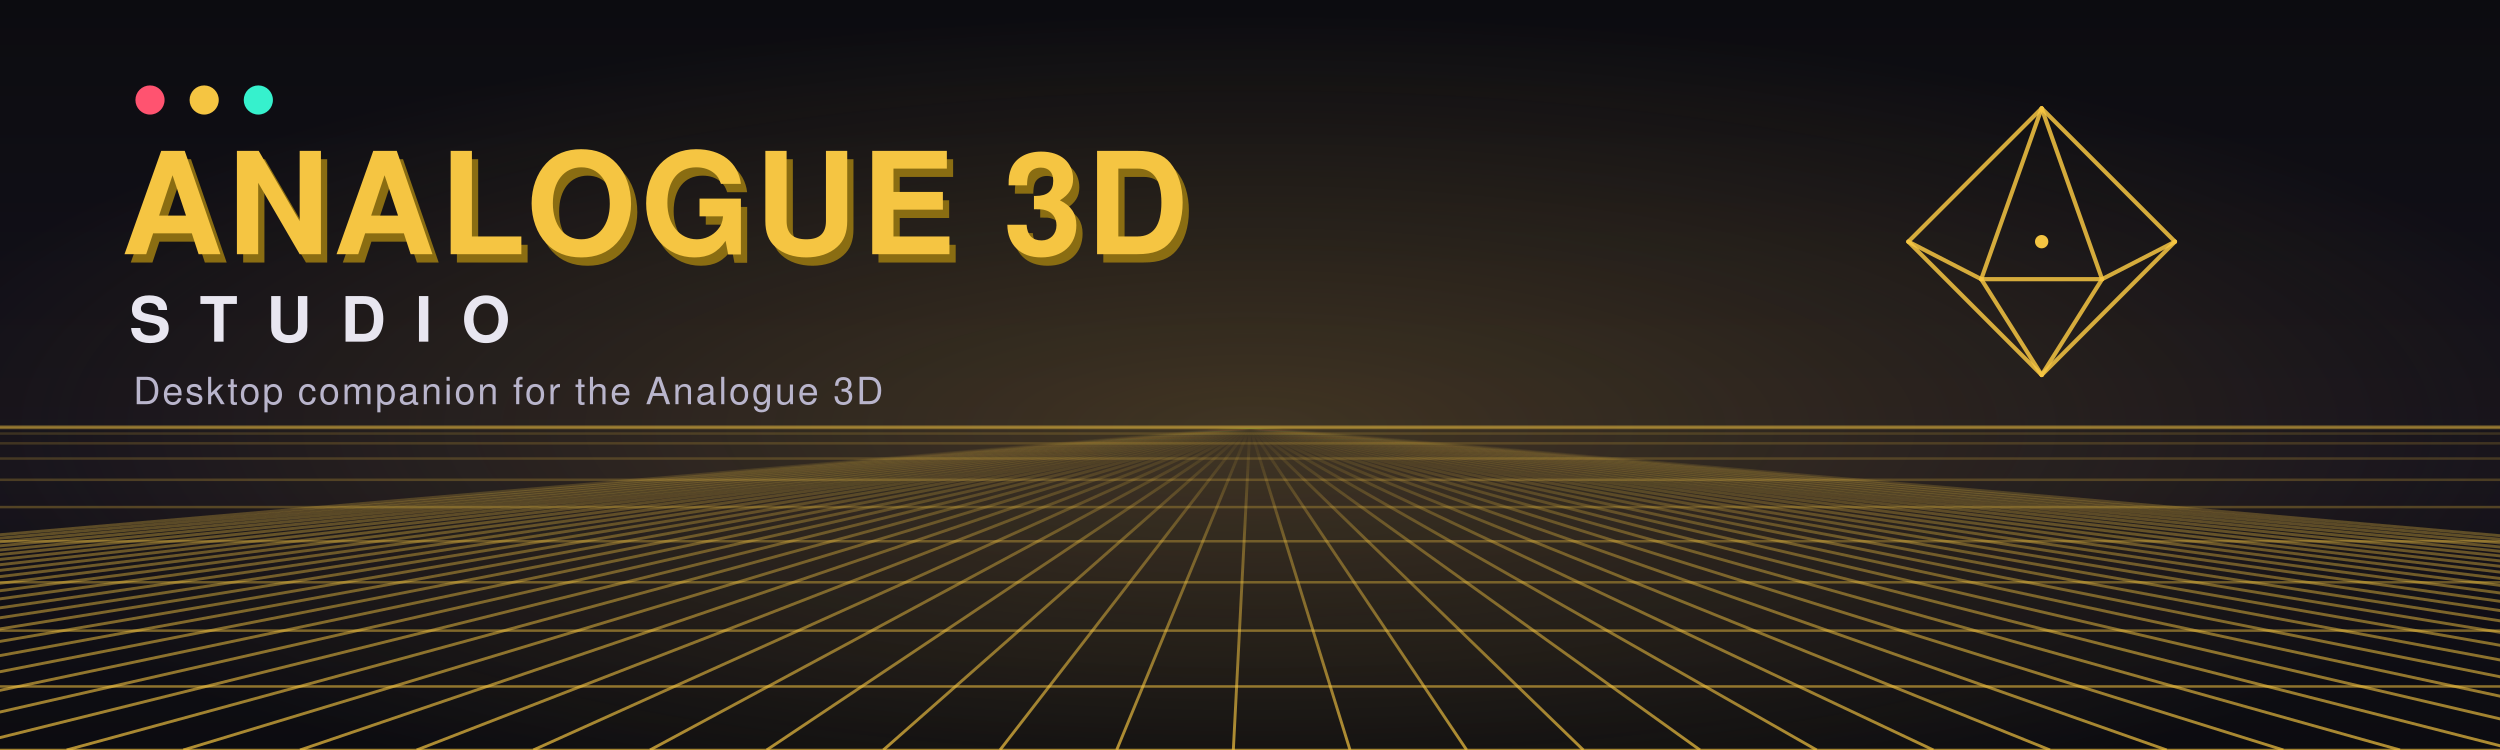
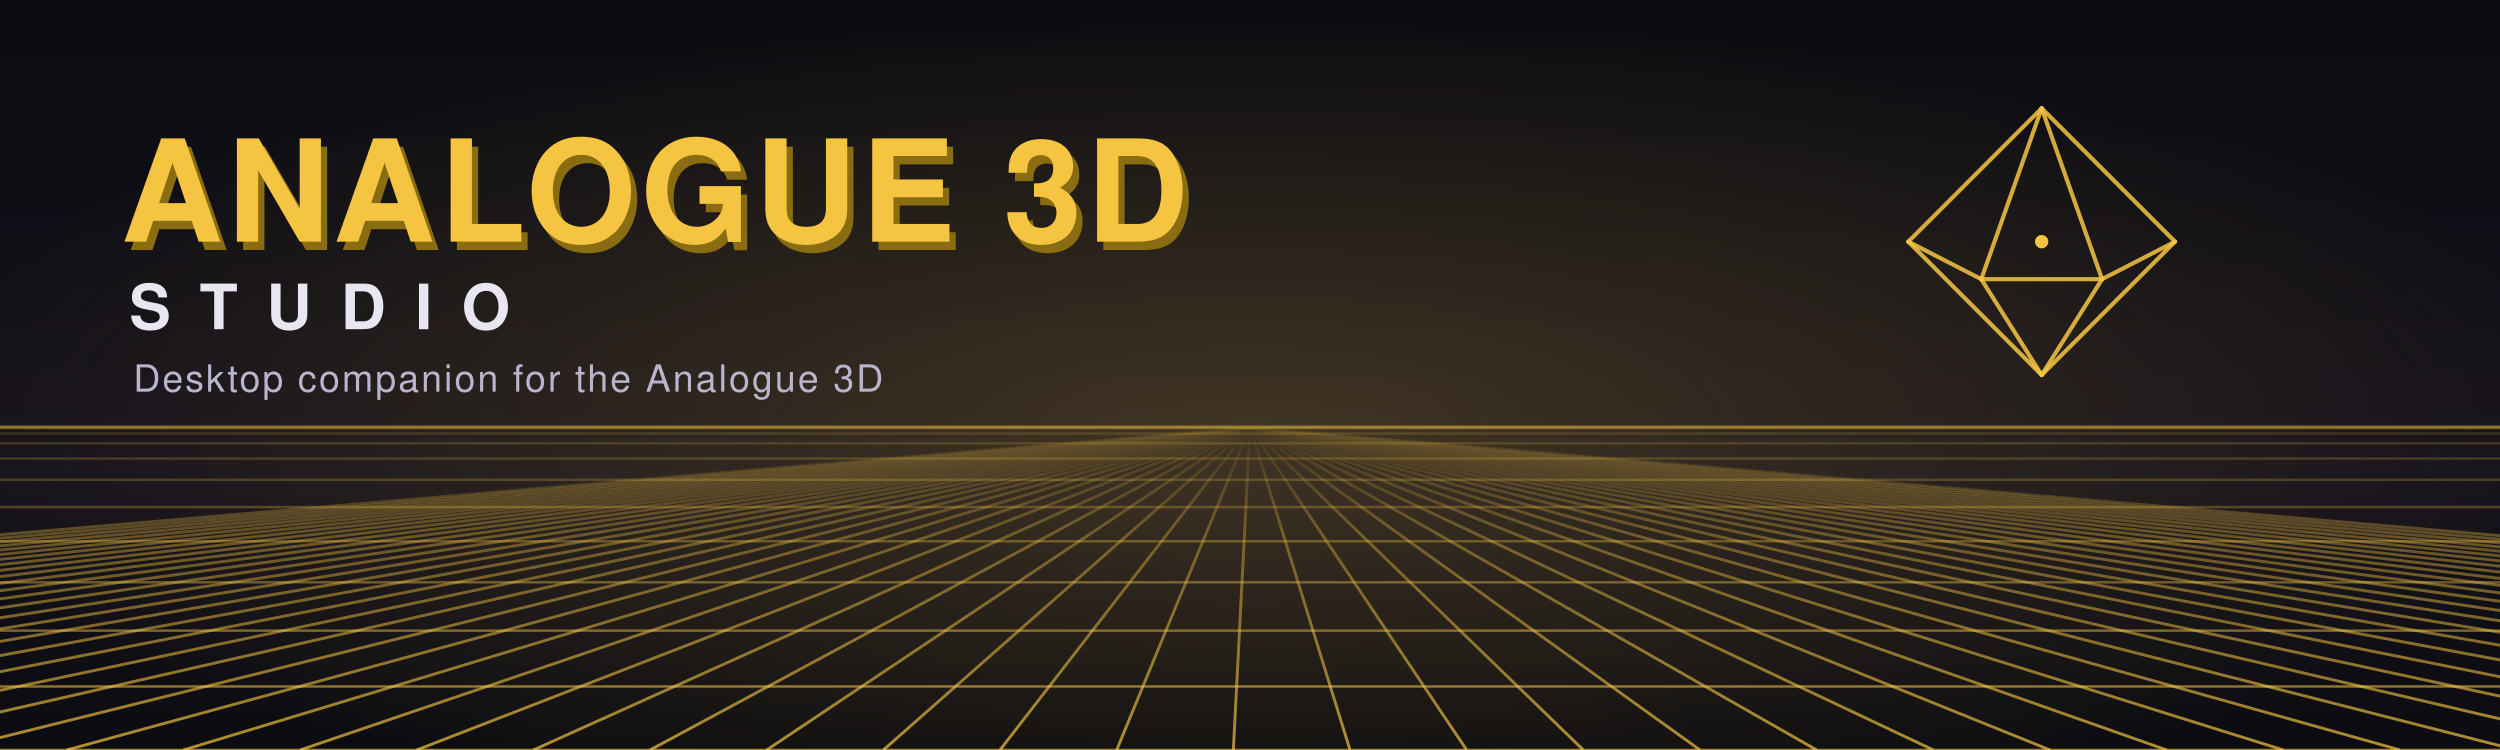
<svg xmlns="http://www.w3.org/2000/svg" viewBox="0 0 1200 360" width="1200" height="360" font-family="Segoe UI, Helvetica, Arial, sans-serif">
  <defs>
    <linearGradient id="sky" x1="0" y1="0" x2="0" y2="1">
      <stop offset="0" stop-color="#0c0c10" />
      <stop offset="0.62" stop-color="#14111c" />
      <stop offset="1" stop-color="#0c0c10" />
    </linearGradient>
    <radialGradient id="glow" cx="0.5" cy="0.569" r="0.55">
      <stop offset="0" stop-color="#F5C542" stop-opacity="0.20" />
      <stop offset="1" stop-color="#F5C542" stop-opacity="0" />
    </radialGradient>
    <linearGradient id="floorfade" x1="0" y1="0" x2="0" y2="1">
      <stop offset="0" stop-color="#F5C542" stop-opacity="0" />
      <stop offset="0.35" stop-color="#F5C542" stop-opacity="0.35" />
      <stop offset="1" stop-color="#F5C542" stop-opacity="0.7" />
    </linearGradient>
  </defs>
  <rect width="1200" height="360" fill="url(#sky)" />
  <rect width="1200" height="360" fill="url(#glow)" />
  <line x1="0" y1="205" x2="1200" y2="205" stroke="#F5C542" stroke-opacity="0.5" stroke-width="1.5" />
  <g stroke="url(#floorfade)" stroke-width="1.4">
    <line x1="600" y1="205" x2="-1200" y2="360" />
    <line x1="600" y1="205" x2="-1144" y2="360" />
    <line x1="600" y1="205" x2="-1088" y2="360" />
    <line x1="600" y1="205" x2="-1032" y2="360" />
    <line x1="600" y1="205" x2="-976" y2="360" />
    <line x1="600" y1="205" x2="-920" y2="360" />
    <line x1="600" y1="205" x2="-864" y2="360" />
    <line x1="600" y1="205" x2="-808" y2="360" />
    <line x1="600" y1="205" x2="-752" y2="360" />
    <line x1="600" y1="205" x2="-696" y2="360" />
    <line x1="600" y1="205" x2="-640" y2="360" />
    <line x1="600" y1="205" x2="-584" y2="360" />
    <line x1="600" y1="205" x2="-528" y2="360" />
    <line x1="600" y1="205" x2="-472" y2="360" />
    <line x1="600" y1="205" x2="-416" y2="360" />
    <line x1="600" y1="205" x2="-360" y2="360" />
    <line x1="600" y1="205" x2="-304" y2="360" />
    <line x1="600" y1="205" x2="-248" y2="360" />
    <line x1="600" y1="205" x2="-192" y2="360" />
    <line x1="600" y1="205" x2="-136" y2="360" />
    <line x1="600" y1="205" x2="-80" y2="360" />
    <line x1="600" y1="205" x2="-24" y2="360" />
    <line x1="600" y1="205" x2="32" y2="360" />
    <line x1="600" y1="205" x2="88" y2="360" />
    <line x1="600" y1="205" x2="144" y2="360" />
    <line x1="600" y1="205" x2="200" y2="360" />
    <line x1="600" y1="205" x2="256" y2="360" />
    <line x1="600" y1="205" x2="312" y2="360" />
    <line x1="600" y1="205" x2="368" y2="360" />
    <line x1="600" y1="205" x2="424" y2="360" />
    <line x1="600" y1="205" x2="480" y2="360" />
    <line x1="600" y1="205" x2="536" y2="360" />
    <line x1="600" y1="205" x2="592" y2="360" />
    <line x1="600" y1="205" x2="648" y2="360" />
    <line x1="600" y1="205" x2="704" y2="360" />
    <line x1="600" y1="205" x2="760" y2="360" />
    <line x1="600" y1="205" x2="816" y2="360" />
    <line x1="600" y1="205" x2="872" y2="360" />
    <line x1="600" y1="205" x2="928" y2="360" />
    <line x1="600" y1="205" x2="984" y2="360" />
    <line x1="600" y1="205" x2="1040" y2="360" />
    <line x1="600" y1="205" x2="1096" y2="360" />
    <line x1="600" y1="205" x2="1152" y2="360" />
    <line x1="600" y1="205" x2="1208" y2="360" />
    <line x1="600" y1="205" x2="1264" y2="360" />
    <line x1="600" y1="205" x2="1320" y2="360" />
    <line x1="600" y1="205" x2="1376" y2="360" />
    <line x1="600" y1="205" x2="1432" y2="360" />
    <line x1="600" y1="205" x2="1488" y2="360" />
    <line x1="600" y1="205" x2="1544" y2="360" />
    <line x1="600" y1="205" x2="1600" y2="360" />
    <line x1="600" y1="205" x2="1656" y2="360" />
    <line x1="600" y1="205" x2="1712" y2="360" />
    <line x1="600" y1="205" x2="1768" y2="360" />
    <line x1="600" y1="205" x2="1824" y2="360" />
    <line x1="600" y1="205" x2="1880" y2="360" />
    <line x1="600" y1="205" x2="1936" y2="360" />
    <line x1="600" y1="205" x2="1992" y2="360" />
    <line x1="600" y1="205" x2="2048" y2="360" />
    <line x1="600" y1="205" x2="2104" y2="360" />
    <line x1="600" y1="205" x2="2160" y2="360" />
    <line x1="600" y1="205" x2="2216" y2="360" />
    <line x1="600" y1="205" x2="2272" y2="360" />
    <line x1="600" y1="205" x2="2328" y2="360" />
    <line x1="600" y1="205" x2="2384" y2="360" />
    <line x1="0" y1="205.6" x2="1200" y2="205.6" stroke="#F5C542" stroke-opacity="0.15" stroke-width="1.2" />
    <line x1="0" y1="208.1" x2="1200" y2="208.1" stroke="#F5C542" stroke-opacity="0.16" stroke-width="1.2" />
    <line x1="0" y1="212.8" x2="1200" y2="212.8" stroke="#F5C542" stroke-opacity="0.18" stroke-width="1.2" />
    <line x1="0" y1="220.1" x2="1200" y2="220.1" stroke="#F5C542" stroke-opacity="0.20" stroke-width="1.2" />
    <line x1="0" y1="230.3" x2="1200" y2="230.3" stroke="#F5C542" stroke-opacity="0.23" stroke-width="1.2" />
    <line x1="0" y1="243.4" x2="1200" y2="243.4" stroke="#F5C542" stroke-opacity="0.27" stroke-width="1.2" />
    <line x1="0" y1="259.8" x2="1200" y2="259.8" stroke="#F5C542" stroke-opacity="0.33" stroke-width="1.2" />
    <line x1="0" y1="279.5" x2="1200" y2="279.5" stroke="#F5C542" stroke-opacity="0.39" stroke-width="1.2" />
    <line x1="0" y1="302.7" x2="1200" y2="302.7" stroke="#F5C542" stroke-opacity="0.47" stroke-width="1.2" />
    <line x1="0" y1="329.5" x2="1200" y2="329.5" stroke="#F5C542" stroke-opacity="0.55" stroke-width="1.2" />
    <line x1="0" y1="360.0" x2="1200" y2="360.0" stroke="#F5C542" stroke-opacity="0.65" stroke-width="1.2" />
  </g>
  <g stroke-linecap="round">
    <line x1="980" y1="52" x2="916" y2="116" stroke="#F5C542" stroke-opacity="0.85" stroke-width="2" />
    <line x1="980" y1="52" x2="1044" y2="116" stroke="#F5C542" stroke-opacity="0.85" stroke-width="2" />
    <line x1="980" y1="180" x2="916" y2="116" stroke="#F5C542" stroke-opacity="0.85" stroke-width="2" />
    <line x1="980" y1="180" x2="1044" y2="116" stroke="#F5C542" stroke-opacity="0.85" stroke-width="2" />
    <line x1="980" y1="52" x2="951" y2="134" stroke="#F5C542" stroke-opacity="0.85" stroke-width="2" />
    <line x1="980" y1="52" x2="1009" y2="134" stroke="#F5C542" stroke-opacity="0.85" stroke-width="2" />
    <line x1="980" y1="180" x2="951" y2="134" stroke="#F5C542" stroke-opacity="0.85" stroke-width="2" />
    <line x1="980" y1="180" x2="1009" y2="134" stroke="#F5C542" stroke-opacity="0.85" stroke-width="2" />
    <line x1="951" y1="134" x2="1009" y2="134" stroke="#F5C542" stroke-opacity="0.85" stroke-width="2" />
    <line x1="916" y1="116" x2="951" y2="134" stroke="#F5C542" stroke-opacity="0.85" stroke-width="2" />
    <line x1="1044" y1="116" x2="1009" y2="134" stroke="#F5C542" stroke-opacity="0.85" stroke-width="2" />
    <circle cx="980" cy="116" r="3.2" fill="#F5C542" />
  </g>
-   <circle cx="72" cy="48" r="7" fill="#FF5370" />
-   <circle cx="98" cy="48" r="7" fill="#F5C542" />
-   <circle cx="124" cy="48" r="7" fill="#36F1CD" />
-   <text x="61" y="126" font-size="68" font-weight="800" letter-spacing="2" fill="#8a6d12">ANALOGUE 3D</text>
-   <text x="58" y="122" font-size="68" font-weight="800" letter-spacing="2" fill="#F5C542">ANALOGUE 3D</text>
-   <text x="62" y="164" font-size="30" font-weight="600" letter-spacing="14" fill="#E8E6F0">STUDIO</text>
-   <text x="64" y="194" font-size="18" letter-spacing="1" fill="#B9B5CC">Desktop companion for the Analogue 3D</text>
+   <text x="61" y="120" font-size="68" font-weight="800" letter-spacing="2" fill="#8a6d12">ANALOGUE 3D</text>
+   <text x="58" y="116" font-size="68" font-weight="800" letter-spacing="2" fill="#F5C542">ANALOGUE 3D</text>
+   <text x="62" y="158" font-size="30" font-weight="600" letter-spacing="14" fill="#E8E6F0">STUDIO</text>
+   <text x="64" y="188" font-size="18" letter-spacing="1" fill="#B9B5CC">Desktop companion for the Analogue 3D</text>
</svg>
